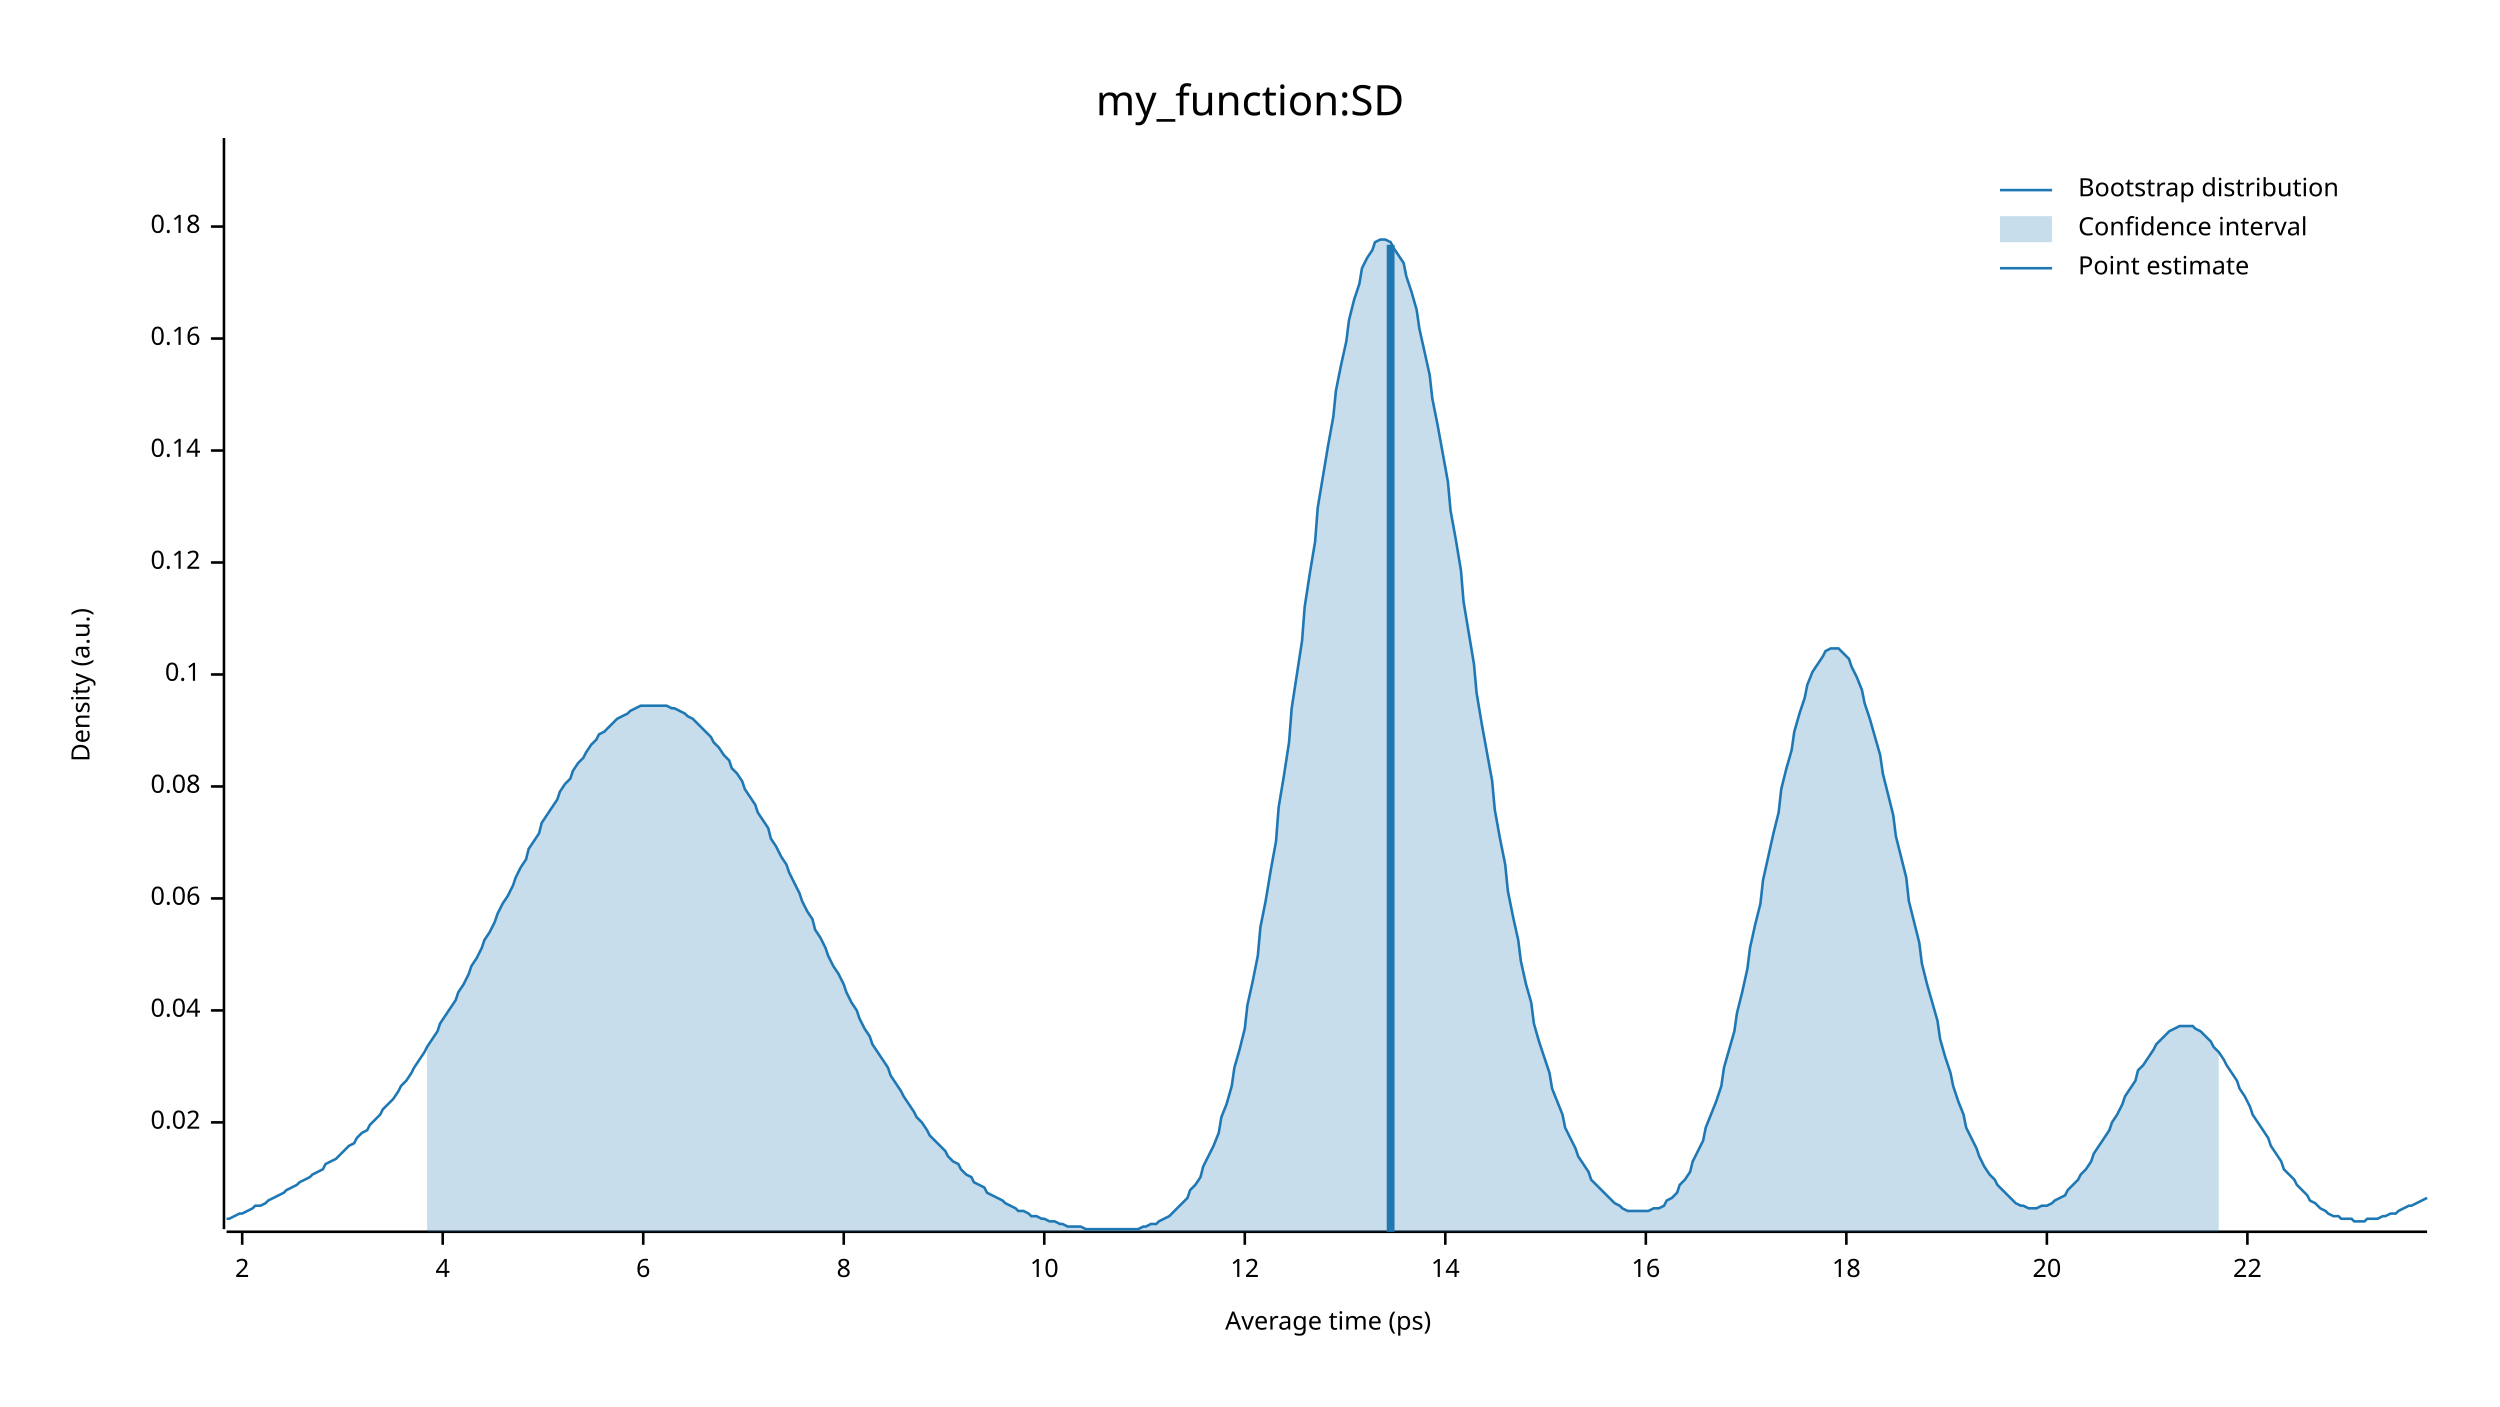
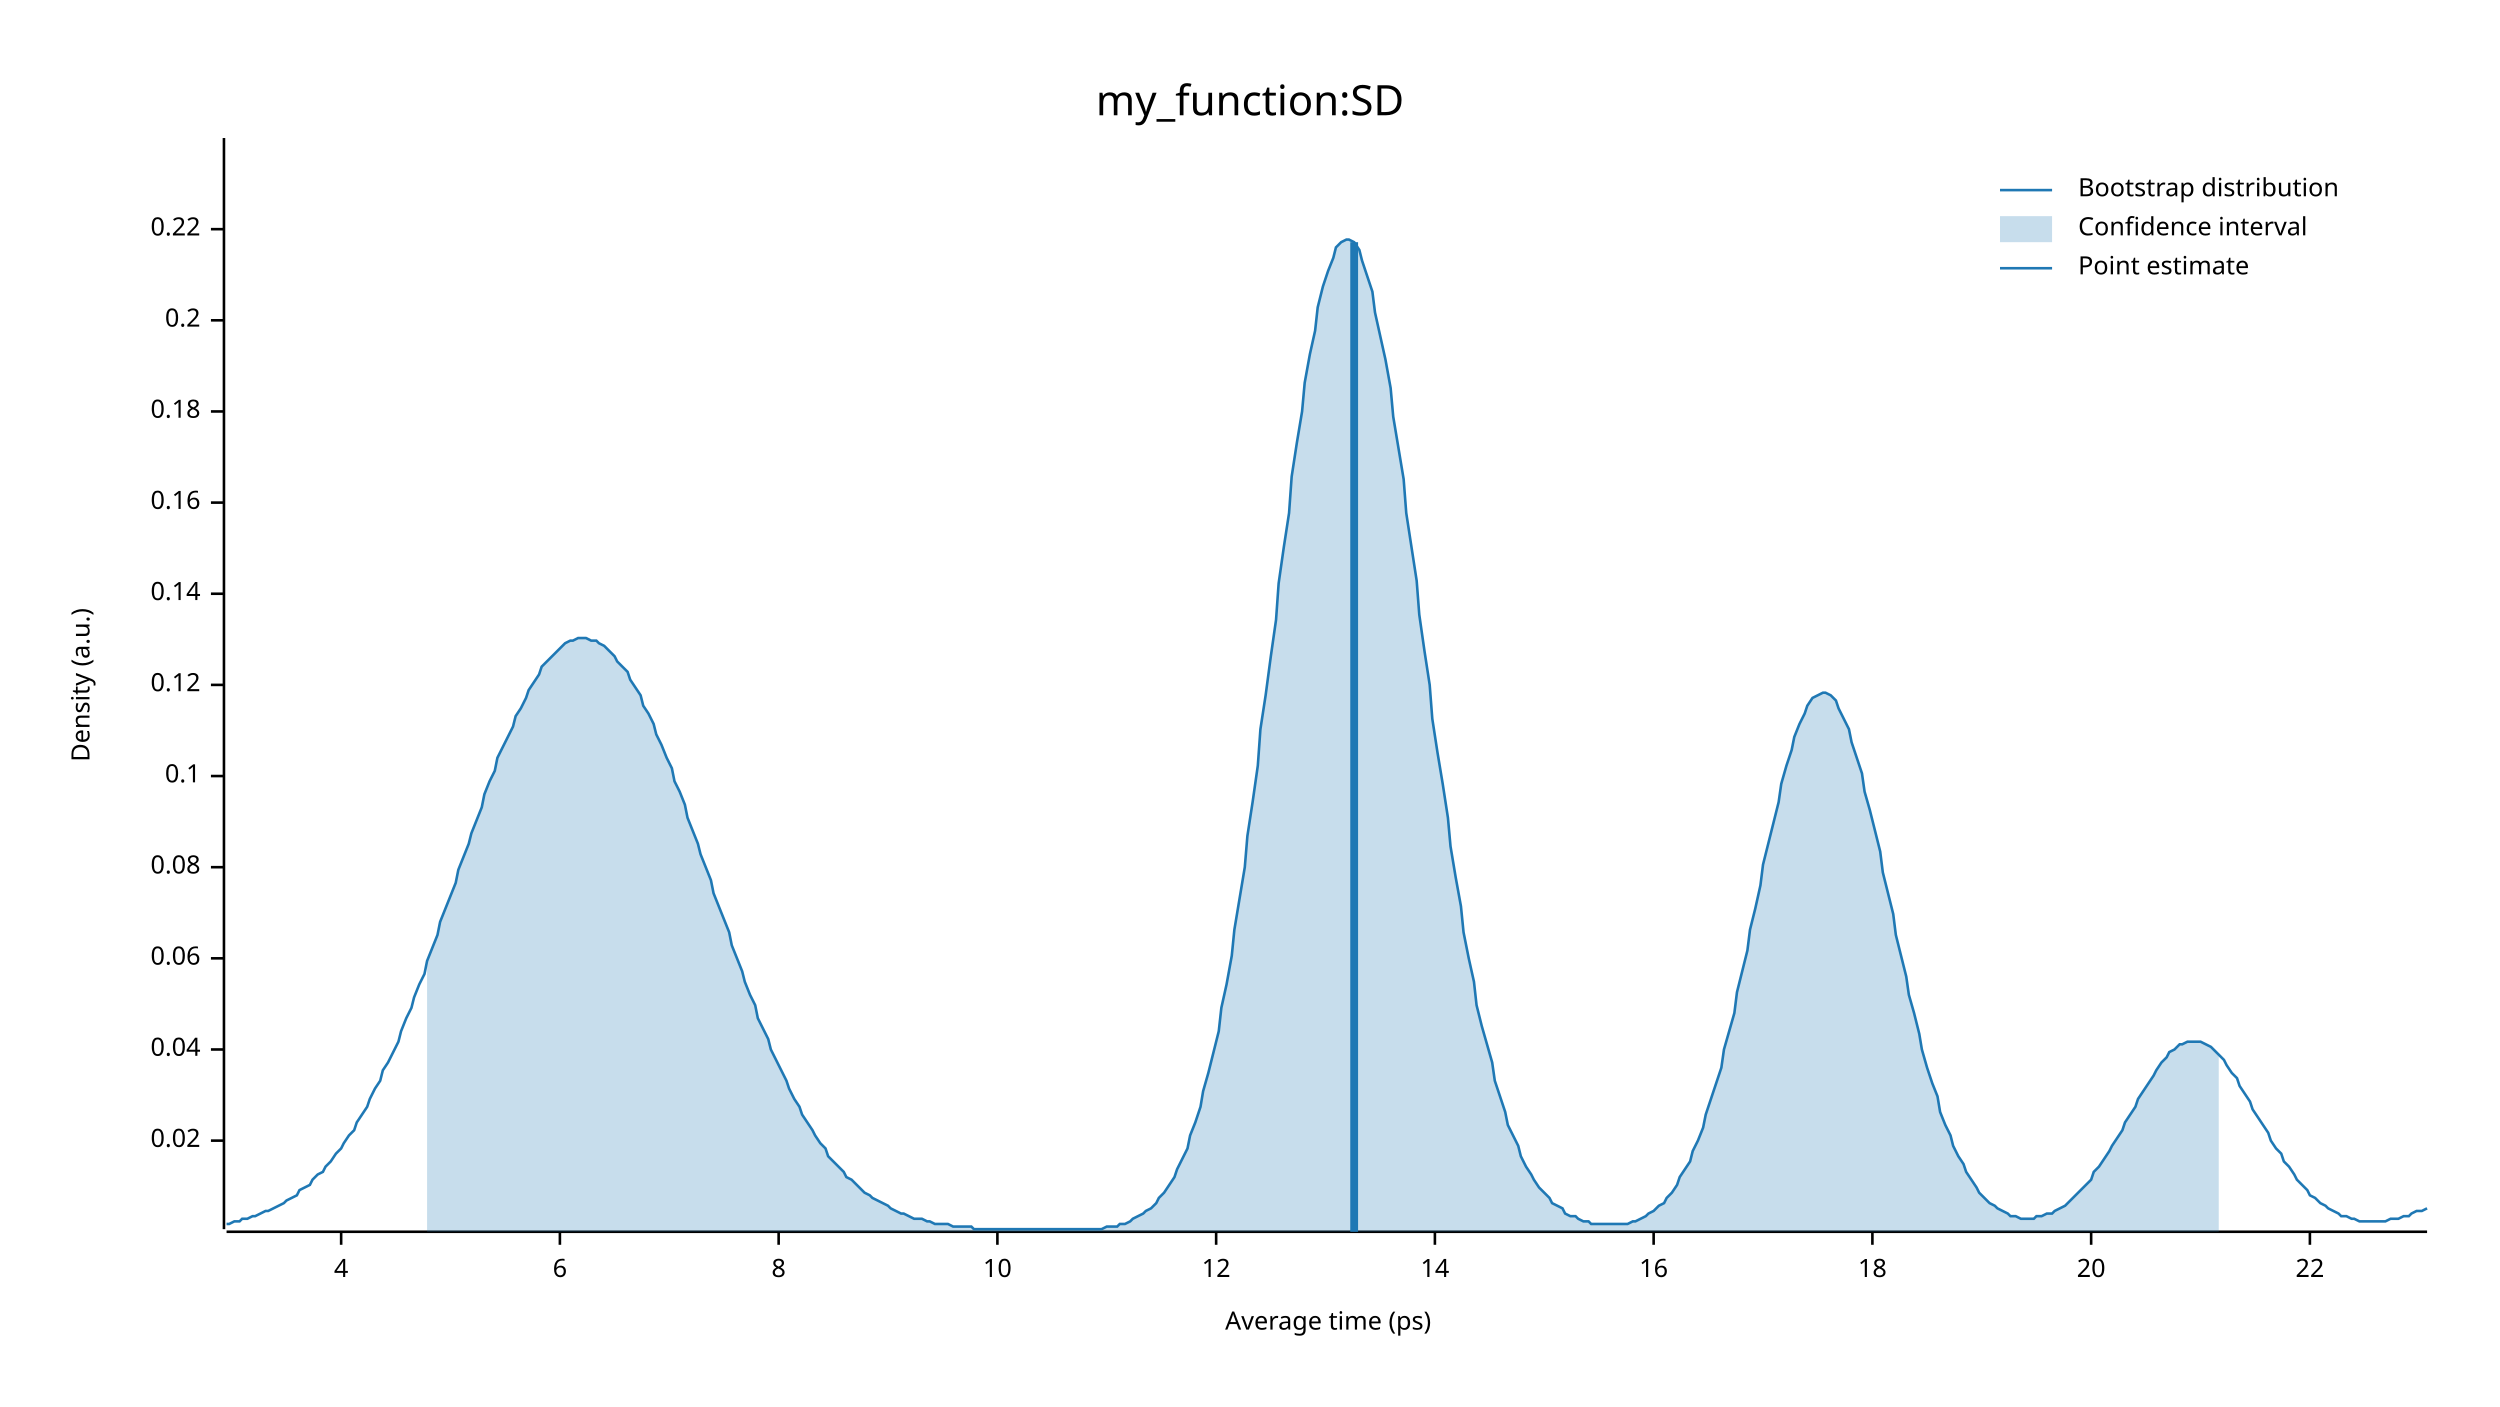
<svg xmlns="http://www.w3.org/2000/svg" width="960" height="540" viewBox="0 0 960 540">
  <text x="480" y="32" dy="0.76em" text-anchor="middle" font-family="sans-serif" font-size="16.129" opacity="1" fill="#000000">
my_function:SD
</text>
  <text x="27" y="263" dy="0.76em" text-anchor="middle" font-family="sans-serif" font-size="9.677" opacity="1" fill="#000000" transform="rotate(270, 27, 263)">
Density (a.u.)
</text>
  <text x="510" y="513" dy="-0.5ex" text-anchor="middle" font-family="sans-serif" font-size="9.677" opacity="1" fill="#000000">
Average time (ps)
</text>
  <polyline fill="none" opacity="1" stroke="#000000" stroke-width="1" points="86,53 86,472 " />
-   <text x="77" y="431" dy="0.5ex" text-anchor="end" font-family="sans-serif" font-size="9.677" opacity="1" fill="#000000">
+   <text x="77" y="438" dy="0.5ex" text-anchor="end" font-family="sans-serif" font-size="9.677" opacity="1" fill="#000000">
0.02
</text>
-   <polyline fill="none" opacity="1" stroke="#000000" stroke-width="1" points="81,431 86,431 " />
-   <text x="77" y="388" dy="0.5ex" text-anchor="end" font-family="sans-serif" font-size="9.677" opacity="1" fill="#000000">
+   <polyline fill="none" opacity="1" stroke="#000000" stroke-width="1" points="81,438 86,438 " />
+   <text x="77" y="403" dy="0.5ex" text-anchor="end" font-family="sans-serif" font-size="9.677" opacity="1" fill="#000000">
0.04
</text>
-   <polyline fill="none" opacity="1" stroke="#000000" stroke-width="1" points="81,388 86,388 " />
-   <text x="77" y="345" dy="0.5ex" text-anchor="end" font-family="sans-serif" font-size="9.677" opacity="1" fill="#000000">
+   <polyline fill="none" opacity="1" stroke="#000000" stroke-width="1" points="81,403 86,403 " />
+   <text x="77" y="368" dy="0.5ex" text-anchor="end" font-family="sans-serif" font-size="9.677" opacity="1" fill="#000000">
0.06
</text>
-   <polyline fill="none" opacity="1" stroke="#000000" stroke-width="1" points="81,345 86,345 " />
-   <text x="77" y="302" dy="0.5ex" text-anchor="end" font-family="sans-serif" font-size="9.677" opacity="1" fill="#000000">
+   <polyline fill="none" opacity="1" stroke="#000000" stroke-width="1" points="81,368 86,368 " />
+   <text x="77" y="333" dy="0.5ex" text-anchor="end" font-family="sans-serif" font-size="9.677" opacity="1" fill="#000000">
0.08
</text>
-   <polyline fill="none" opacity="1" stroke="#000000" stroke-width="1" points="81,302 86,302 " />
-   <text x="77" y="259" dy="0.5ex" text-anchor="end" font-family="sans-serif" font-size="9.677" opacity="1" fill="#000000">
+   <polyline fill="none" opacity="1" stroke="#000000" stroke-width="1" points="81,333 86,333 " />
+   <text x="77" y="298" dy="0.5ex" text-anchor="end" font-family="sans-serif" font-size="9.677" opacity="1" fill="#000000">
0.1
</text>
-   <polyline fill="none" opacity="1" stroke="#000000" stroke-width="1" points="81,259 86,259 " />
-   <text x="77" y="216" dy="0.5ex" text-anchor="end" font-family="sans-serif" font-size="9.677" opacity="1" fill="#000000">
+   <polyline fill="none" opacity="1" stroke="#000000" stroke-width="1" points="81,298 86,298 " />
+   <text x="77" y="263" dy="0.5ex" text-anchor="end" font-family="sans-serif" font-size="9.677" opacity="1" fill="#000000">
0.12
</text>
-   <polyline fill="none" opacity="1" stroke="#000000" stroke-width="1" points="81,216 86,216 " />
-   <text x="77" y="173" dy="0.5ex" text-anchor="end" font-family="sans-serif" font-size="9.677" opacity="1" fill="#000000">
+   <polyline fill="none" opacity="1" stroke="#000000" stroke-width="1" points="81,263 86,263 " />
+   <text x="77" y="228" dy="0.5ex" text-anchor="end" font-family="sans-serif" font-size="9.677" opacity="1" fill="#000000">
0.14
</text>
-   <polyline fill="none" opacity="1" stroke="#000000" stroke-width="1" points="81,173 86,173 " />
-   <text x="77" y="130" dy="0.5ex" text-anchor="end" font-family="sans-serif" font-size="9.677" opacity="1" fill="#000000">
+   <polyline fill="none" opacity="1" stroke="#000000" stroke-width="1" points="81,228 86,228 " />
+   <text x="77" y="193" dy="0.5ex" text-anchor="end" font-family="sans-serif" font-size="9.677" opacity="1" fill="#000000">
0.16
</text>
-   <polyline fill="none" opacity="1" stroke="#000000" stroke-width="1" points="81,130 86,130 " />
-   <text x="77" y="87" dy="0.5ex" text-anchor="end" font-family="sans-serif" font-size="9.677" opacity="1" fill="#000000">
+   <polyline fill="none" opacity="1" stroke="#000000" stroke-width="1" points="81,193 86,193 " />
+   <text x="77" y="158" dy="0.5ex" text-anchor="end" font-family="sans-serif" font-size="9.677" opacity="1" fill="#000000">
0.18
</text>
-   <polyline fill="none" opacity="1" stroke="#000000" stroke-width="1" points="81,87 86,87 " />
+   <polyline fill="none" opacity="1" stroke="#000000" stroke-width="1" points="81,158 86,158 " />
+   <text x="77" y="123" dy="0.5ex" text-anchor="end" font-family="sans-serif" font-size="9.677" opacity="1" fill="#000000">
+ 0.2
+ </text>
+   <polyline fill="none" opacity="1" stroke="#000000" stroke-width="1" points="81,123 86,123 " />
+   <text x="77" y="88" dy="0.5ex" text-anchor="end" font-family="sans-serif" font-size="9.677" opacity="1" fill="#000000">
+ 0.22
+ </text>
+   <polyline fill="none" opacity="1" stroke="#000000" stroke-width="1" points="81,88 86,88 " />
  <polyline fill="none" opacity="1" stroke="#000000" stroke-width="1" points="87,473 932,473 " />
-   <text x="93" y="483" dy="0.76em" text-anchor="middle" font-family="sans-serif" font-size="9.677" opacity="1" fill="#000000">
- 2
- </text>
-   <polyline fill="none" opacity="1" stroke="#000000" stroke-width="1" points="93,473 93,478 " />
-   <text x="170" y="483" dy="0.76em" text-anchor="middle" font-family="sans-serif" font-size="9.677" opacity="1" fill="#000000">
+   <text x="131" y="483" dy="0.76em" text-anchor="middle" font-family="sans-serif" font-size="9.677" opacity="1" fill="#000000">
4
</text>
-   <polyline fill="none" opacity="1" stroke="#000000" stroke-width="1" points="170,473 170,478 " />
-   <text x="247" y="483" dy="0.76em" text-anchor="middle" font-family="sans-serif" font-size="9.677" opacity="1" fill="#000000">
+   <polyline fill="none" opacity="1" stroke="#000000" stroke-width="1" points="131,473 131,478 " />
+   <text x="215" y="483" dy="0.76em" text-anchor="middle" font-family="sans-serif" font-size="9.677" opacity="1" fill="#000000">
6
</text>
-   <polyline fill="none" opacity="1" stroke="#000000" stroke-width="1" points="247,473 247,478 " />
-   <text x="324" y="483" dy="0.76em" text-anchor="middle" font-family="sans-serif" font-size="9.677" opacity="1" fill="#000000">
+   <polyline fill="none" opacity="1" stroke="#000000" stroke-width="1" points="215,473 215,478 " />
+   <text x="299" y="483" dy="0.76em" text-anchor="middle" font-family="sans-serif" font-size="9.677" opacity="1" fill="#000000">
8
</text>
-   <polyline fill="none" opacity="1" stroke="#000000" stroke-width="1" points="324,473 324,478 " />
-   <text x="401" y="483" dy="0.76em" text-anchor="middle" font-family="sans-serif" font-size="9.677" opacity="1" fill="#000000">
+   <polyline fill="none" opacity="1" stroke="#000000" stroke-width="1" points="299,473 299,478 " />
+   <text x="383" y="483" dy="0.76em" text-anchor="middle" font-family="sans-serif" font-size="9.677" opacity="1" fill="#000000">
10
</text>
-   <polyline fill="none" opacity="1" stroke="#000000" stroke-width="1" points="401,473 401,478 " />
-   <text x="478" y="483" dy="0.76em" text-anchor="middle" font-family="sans-serif" font-size="9.677" opacity="1" fill="#000000">
+   <polyline fill="none" opacity="1" stroke="#000000" stroke-width="1" points="383,473 383,478 " />
+   <text x="467" y="483" dy="0.76em" text-anchor="middle" font-family="sans-serif" font-size="9.677" opacity="1" fill="#000000">
12
</text>
-   <polyline fill="none" opacity="1" stroke="#000000" stroke-width="1" points="478,473 478,478 " />
-   <text x="555" y="483" dy="0.76em" text-anchor="middle" font-family="sans-serif" font-size="9.677" opacity="1" fill="#000000">
+   <polyline fill="none" opacity="1" stroke="#000000" stroke-width="1" points="467,473 467,478 " />
+   <text x="551" y="483" dy="0.76em" text-anchor="middle" font-family="sans-serif" font-size="9.677" opacity="1" fill="#000000">
14
</text>
-   <polyline fill="none" opacity="1" stroke="#000000" stroke-width="1" points="555,473 555,478 " />
-   <text x="632" y="483" dy="0.76em" text-anchor="middle" font-family="sans-serif" font-size="9.677" opacity="1" fill="#000000">
+   <polyline fill="none" opacity="1" stroke="#000000" stroke-width="1" points="551,473 551,478 " />
+   <text x="635" y="483" dy="0.76em" text-anchor="middle" font-family="sans-serif" font-size="9.677" opacity="1" fill="#000000">
16
</text>
-   <polyline fill="none" opacity="1" stroke="#000000" stroke-width="1" points="632,473 632,478 " />
-   <text x="709" y="483" dy="0.76em" text-anchor="middle" font-family="sans-serif" font-size="9.677" opacity="1" fill="#000000">
+   <polyline fill="none" opacity="1" stroke="#000000" stroke-width="1" points="635,473 635,478 " />
+   <text x="719" y="483" dy="0.76em" text-anchor="middle" font-family="sans-serif" font-size="9.677" opacity="1" fill="#000000">
18
</text>
-   <polyline fill="none" opacity="1" stroke="#000000" stroke-width="1" points="709,473 709,478 " />
-   <text x="786" y="483" dy="0.76em" text-anchor="middle" font-family="sans-serif" font-size="9.677" opacity="1" fill="#000000">
+   <polyline fill="none" opacity="1" stroke="#000000" stroke-width="1" points="719,473 719,478 " />
+   <text x="803" y="483" dy="0.76em" text-anchor="middle" font-family="sans-serif" font-size="9.677" opacity="1" fill="#000000">
20
</text>
-   <polyline fill="none" opacity="1" stroke="#000000" stroke-width="1" points="786,473 786,478 " />
-   <text x="863" y="483" dy="0.76em" text-anchor="middle" font-family="sans-serif" font-size="9.677" opacity="1" fill="#000000">
+   <polyline fill="none" opacity="1" stroke="#000000" stroke-width="1" points="803,473 803,478 " />
+   <text x="887" y="483" dy="0.76em" text-anchor="middle" font-family="sans-serif" font-size="9.677" opacity="1" fill="#000000">
22
</text>
-   <polyline fill="none" opacity="1" stroke="#000000" stroke-width="1" points="863,473 863,478 " />
-   <polyline fill="none" opacity="1" stroke="#1F78B4" stroke-width="1" points="87,468 88,468 90,467 92,466 93,466 95,465 97,464 98,463 100,463 102,462 103,461 105,460 107,459 109,458 110,457 112,456 114,455 115,454 117,453 119,452 120,451 122,450 124,449 125,447 127,446 129,445 131,443 132,442 134,440 136,439 137,437 139,435 141,434 142,432 144,430 146,428 147,426 149,424 151,422 153,419 154,417 156,415 158,412 159,410 161,407 163,404 164,402 166,399 168,396 169,393 171,390 173,387 175,384 176,381 178,378 180,374 181,371 183,368 185,364 186,361 188,358 190,354 191,351 193,347 195,344 197,340 198,337 200,333 202,330 203,326 205,323 207,320 208,316 210,313 212,310 214,307 215,304 217,301 219,299 220,296 222,293 224,291 225,289 227,286 229,284 230,282 232,281 234,279 236,277 237,276 239,275 241,274 242,273 244,272 246,271 247,271 249,271 251,271 252,271 254,271 256,271 258,272 259,272 261,273 263,274 264,275 266,276 268,278 269,279 271,281 273,283 274,285 276,287 278,290 280,292 281,295 283,297 285,300 286,303 288,306 290,309 291,312 293,315 295,318 296,322 298,325 300,329 302,332 303,335 305,339 307,343 308,346 310,350 312,353 313,357 315,360 317,364 318,367 320,371 322,374 324,378 325,381 327,385 329,388 330,391 332,395 334,398 335,401 337,404 339,407 341,410 342,413 344,416 346,419 347,421 349,424 351,427 352,429 354,431 356,434 357,436 359,438 361,440 363,442 364,444 366,446 368,447 369,449 371,451 373,452 374,454 376,455 378,456 379,458 381,459 383,460 385,461 386,462 388,463 390,464 391,465 393,465 395,466 396,467 398,467 400,468 401,468 403,469 405,469 407,470 408,470 410,471 412,471 413,471 415,471 417,472 418,472 420,472 422,472 423,472 425,472 427,472 429,472 430,472 432,472 434,472 435,472 437,472 439,471 440,471 442,470 444,470 445,469 447,468 449,467 451,465 452,464 454,462 456,460 457,457 459,455 461,452 462,448 464,444 466,440 468,435 469,429 471,424 473,417 474,410 476,403 478,395 479,386 481,377 483,367 484,356 486,346 488,334 490,323 491,310 493,298 495,285 496,272 498,259 500,246 501,233 503,220 505,208 506,195 508,183 510,171 512,160 513,150 515,140 517,131 518,123 520,115 522,109 523,103 525,99 527,96 528,93 530,92 532,92 534,93 535,95 537,98 539,101 540,106 542,112 544,119 545,126 547,135 549,144 550,153 552,163 554,174 556,185 557,196 559,207 561,219 562,231 564,243 566,255 567,266 569,278 571,289 573,300 574,311 576,322 578,332 579,342 581,352 583,361 584,369 586,378 588,385 589,393 591,400 593,406 595,412 596,418 598,423 600,428 601,433 603,437 605,441 606,444 608,447 610,450 611,453 613,455 615,457 617,459 618,460 620,462 622,463 623,464 625,465 627,465 628,465 630,465 632,465 633,465 635,464 637,464 639,463 640,461 642,460 644,458 645,455 647,453 649,450 650,446 652,442 654,438 655,433 657,428 659,423 661,417 662,410 664,403 666,396 667,389 669,381 671,372 672,364 674,355 676,347 677,338 679,329 681,320 683,312 684,303 686,295 688,288 689,281 691,274 693,268 694,263 696,258 698,255 700,252 701,250 703,249 705,249 706,249 708,251 710,253 711,256 713,260 715,265 716,270 718,276 720,283 722,290 723,297 725,305 727,313 728,321 730,329 732,337 733,346 735,354 737,362 738,370 740,378 742,385 744,392 745,399 747,406 749,412 750,417 752,423 754,428 755,433 757,437 759,441 760,444 762,448 764,451 766,453 767,455 769,457 771,459 772,460 774,462 776,463 777,463 779,464 781,464 782,464 784,463 786,463 788,462 789,461 791,460 793,459 794,457 796,455 798,453 799,451 801,449 803,446 804,443 806,440 808,437 810,434 811,431 813,428 815,424 816,421 818,418 820,415 821,411 823,409 825,406 827,403 828,401 830,399 832,397 833,396 835,395 837,394 838,394 840,394 842,394 843,395 845,396 847,398 849,400 850,402 852,404 854,407 855,409 857,412 859,415 860,418 862,421 864,425 865,428 867,431 869,434 871,437 872,440 874,443 876,446 877,449 879,451 881,453 882,455 884,457 886,459 887,461 889,462 891,464 893,465 894,466 896,467 898,467 899,468 901,468 903,468 904,469 906,469 908,469 909,468 911,468 913,468 915,467 916,467 918,466 920,466 921,465 923,464 925,463 926,463 928,462 930,461 932,460 " />
-   <polygon opacity="0.25" fill="#1F78B4" points="164,402 166,399 168,396 169,393 171,390 173,387 175,384 176,381 178,378 180,374 181,371 183,368 185,364 186,361 188,358 190,354 191,351 193,347 195,344 197,340 198,337 200,333 202,330 203,326 205,323 207,320 208,316 210,313 212,310 214,307 215,304 217,301 219,299 220,296 222,293 224,291 225,289 227,286 229,284 230,282 232,281 234,279 236,277 237,276 239,275 241,274 242,273 244,272 246,271 247,271 249,271 251,271 252,271 254,271 256,271 258,272 259,272 261,273 263,274 264,275 266,276 268,278 269,279 271,281 273,283 274,285 276,287 278,290 280,292 281,295 283,297 285,300 286,303 288,306 290,309 291,312 293,315 295,318 296,322 298,325 300,329 302,332 303,335 305,339 307,343 308,346 310,350 312,353 313,357 315,360 317,364 318,367 320,371 322,374 324,378 325,381 327,385 329,388 330,391 332,395 334,398 335,401 337,404 339,407 341,410 342,413 344,416 346,419 347,421 349,424 351,427 352,429 354,431 356,434 357,436 359,438 361,440 363,442 364,444 366,446 368,447 369,449 371,451 373,452 374,454 376,455 378,456 379,458 381,459 383,460 385,461 386,462 388,463 390,464 391,465 393,465 395,466 396,467 398,467 400,468 401,468 403,469 405,469 407,470 408,470 410,471 412,471 413,471 415,471 417,472 418,472 420,472 422,472 423,472 425,472 427,472 429,472 430,472 432,472 434,472 435,472 437,472 439,471 440,471 442,470 444,470 445,469 447,468 449,467 451,465 452,464 454,462 456,460 457,457 459,455 461,452 462,448 464,444 466,440 468,435 469,429 471,424 473,417 474,410 476,403 478,395 479,386 481,377 483,367 484,356 486,346 488,334 490,323 491,310 493,298 495,285 496,272 498,259 500,246 501,233 503,220 505,208 506,195 508,183 510,171 512,160 513,150 515,140 517,131 518,123 520,115 522,109 523,103 525,99 527,96 528,93 530,92 532,92 534,93 535,95 537,98 539,101 540,106 542,112 544,119 545,126 547,135 549,144 550,153 552,163 554,174 556,185 557,196 559,207 561,219 562,231 564,243 566,255 567,266 569,278 571,289 573,300 574,311 576,322 578,332 579,342 581,352 583,361 584,369 586,378 588,385 589,393 591,400 593,406 595,412 596,418 598,423 600,428 601,433 603,437 605,441 606,444 608,447 610,450 611,453 613,455 615,457 617,459 618,460 620,462 622,463 623,464 625,465 627,465 628,465 630,465 632,465 633,465 635,464 637,464 639,463 640,461 642,460 644,458 645,455 647,453 649,450 650,446 652,442 654,438 655,433 657,428 659,423 661,417 662,410 664,403 666,396 667,389 669,381 671,372 672,364 674,355 676,347 677,338 679,329 681,320 683,312 684,303 686,295 688,288 689,281 691,274 693,268 694,263 696,258 698,255 700,252 701,250 703,249 705,249 706,249 708,251 710,253 711,256 713,260 715,265 716,270 718,276 720,283 722,290 723,297 725,305 727,313 728,321 730,329 732,337 733,346 735,354 737,362 738,370 740,378 742,385 744,392 745,399 747,406 749,412 750,417 752,423 754,428 755,433 757,437 759,441 760,444 762,448 764,451 766,453 767,455 769,457 771,459 772,460 774,462 776,463 777,463 779,464 781,464 782,464 784,463 786,463 788,462 789,461 791,460 793,459 794,457 796,455 798,453 799,451 801,449 803,446 804,443 806,440 808,437 810,434 811,431 813,428 815,424 816,421 818,418 820,415 821,411 823,409 825,406 827,403 828,401 830,399 832,397 833,396 835,395 837,394 838,394 840,394 842,394 843,395 845,396 847,398 849,400 850,402 852,404 852,473 164,473 " />
-   <polyline fill="none" opacity="1" stroke="#1F78B4" stroke-width="3" points="534,473 534,94 " />
+   <polyline fill="none" opacity="1" stroke="#000000" stroke-width="1" points="887,473 887,478 " />
+   <polyline fill="none" opacity="1" stroke="#1F78B4" stroke-width="1" points="87,470 88,470 90,469 92,469 93,468 95,468 97,467 98,467 100,466 102,465 103,465 105,464 107,463 109,462 110,461 112,460 114,459 115,457 117,456 119,455 120,453 122,451 124,450 125,448 127,446 129,443 131,441 132,439 134,436 136,434 137,431 139,428 141,425 142,422 144,418 146,415 147,411 149,408 151,404 153,400 154,396 156,391 158,387 159,383 161,378 163,374 164,369 166,364 168,359 169,354 171,349 173,344 175,339 176,334 178,329 180,324 181,320 183,315 185,310 186,305 188,300 190,296 191,291 193,287 195,283 197,279 198,275 200,272 202,268 203,265 205,262 207,259 208,256 210,254 212,252 214,250 215,249 217,247 219,246 220,246 222,245 224,245 225,245 227,246 229,246 230,247 232,248 234,250 236,252 237,254 239,256 241,258 242,261 244,264 246,267 247,271 249,274 251,278 252,282 254,286 256,291 258,295 259,300 261,304 263,309 264,314 266,319 268,324 269,328 271,333 273,338 274,343 276,348 278,353 280,358 281,363 283,368 285,373 286,377 288,382 290,386 291,391 293,395 295,399 296,403 298,407 300,411 302,415 303,418 305,422 307,425 308,428 310,431 312,434 313,436 315,439 317,441 318,444 320,446 322,448 324,450 325,452 327,453 329,455 330,456 332,458 334,459 335,460 337,461 339,462 341,463 342,464 344,465 346,466 347,466 349,467 351,468 352,468 354,468 356,469 357,469 359,470 361,470 363,470 364,470 366,471 368,471 369,471 371,471 373,471 374,472 376,472 378,472 379,472 381,472 383,472 385,472 386,472 388,472 390,472 391,472 393,472 395,472 396,472 398,472 400,472 401,472 403,472 405,472 407,472 408,472 410,472 412,472 413,472 415,472 417,472 418,472 420,472 422,472 423,472 425,471 427,471 429,471 430,470 432,470 434,469 435,468 437,467 439,466 440,465 442,464 444,462 445,460 447,458 449,455 451,452 452,449 454,445 456,441 457,436 459,431 461,425 462,419 464,412 466,404 468,396 469,387 471,378 473,367 474,357 476,345 478,333 479,321 481,308 483,294 484,280 486,267 488,252 490,238 491,224 493,210 495,197 496,183 498,170 500,158 501,147 503,136 505,127 506,118 508,110 510,104 512,99 513,95 515,93 517,92 518,92 520,93 522,96 523,100 525,106 527,112 528,120 530,129 532,138 534,149 535,160 537,172 539,184 540,197 542,210 544,223 545,236 547,250 549,263 550,276 552,289 554,301 556,314 557,325 559,337 561,348 562,358 564,368 566,377 567,386 569,394 571,401 573,408 574,415 576,421 578,427 579,432 581,436 583,440 584,444 586,448 588,451 589,453 591,456 593,458 595,460 596,462 598,463 600,464 601,466 603,467 605,467 606,468 608,469 610,469 611,470 613,470 615,470 617,470 618,470 620,470 622,470 623,470 625,470 627,469 628,469 630,468 632,467 633,466 635,465 637,463 639,462 640,460 642,458 644,455 645,452 647,449 649,446 650,442 652,438 654,433 655,428 657,422 659,416 661,410 662,403 664,396 666,389 667,381 669,373 671,365 672,357 674,349 676,340 677,332 679,324 681,316 683,308 684,301 686,294 688,288 689,283 691,278 693,274 694,271 696,268 698,267 700,266 701,266 703,267 705,269 706,272 708,276 710,280 711,285 713,291 715,297 716,304 718,311 720,319 722,327 723,335 725,343 727,351 728,359 730,367 732,375 733,382 735,389 737,397 738,403 740,410 742,416 744,421 745,427 747,432 749,436 750,440 752,444 754,447 755,450 757,453 759,456 760,458 762,460 764,462 766,463 767,464 769,465 771,466 772,467 774,467 776,468 777,468 779,468 781,468 782,467 784,467 786,466 788,466 789,465 791,464 793,463 794,462 796,460 798,458 799,457 801,455 803,453 804,450 806,448 808,445 810,442 811,440 813,437 815,434 816,431 818,428 820,425 821,422 823,419 825,416 827,413 828,411 830,408 832,406 833,404 835,403 837,401 838,401 840,400 842,400 843,400 845,400 847,401 849,402 850,403 852,405 854,407 855,409 857,412 859,414 860,417 862,420 864,423 865,426 867,429 869,432 871,435 872,438 874,441 876,443 877,446 879,448 881,451 882,453 884,455 886,457 887,459 889,460 891,462 893,463 894,464 896,465 898,466 899,467 901,467 903,468 904,468 906,469 908,469 909,469 911,469 913,469 915,469 916,469 918,468 920,468 921,468 923,467 925,467 926,466 928,465 930,465 932,464 " />
+   <polygon opacity="0.25" fill="#1F78B4" points="164,369 166,364 168,359 169,354 171,349 173,344 175,339 176,334 178,329 180,324 181,320 183,315 185,310 186,305 188,300 190,296 191,291 193,287 195,283 197,279 198,275 200,272 202,268 203,265 205,262 207,259 208,256 210,254 212,252 214,250 215,249 217,247 219,246 220,246 222,245 224,245 225,245 227,246 229,246 230,247 232,248 234,250 236,252 237,254 239,256 241,258 242,261 244,264 246,267 247,271 249,274 251,278 252,282 254,286 256,291 258,295 259,300 261,304 263,309 264,314 266,319 268,324 269,328 271,333 273,338 274,343 276,348 278,353 280,358 281,363 283,368 285,373 286,377 288,382 290,386 291,391 293,395 295,399 296,403 298,407 300,411 302,415 303,418 305,422 307,425 308,428 310,431 312,434 313,436 315,439 317,441 318,444 320,446 322,448 324,450 325,452 327,453 329,455 330,456 332,458 334,459 335,460 337,461 339,462 341,463 342,464 344,465 346,466 347,466 349,467 351,468 352,468 354,468 356,469 357,469 359,470 361,470 363,470 364,470 366,471 368,471 369,471 371,471 373,471 374,472 376,472 378,472 379,472 381,472 383,472 385,472 386,472 388,472 390,472 391,472 393,472 395,472 396,472 398,472 400,472 401,472 403,472 405,472 407,472 408,472 410,472 412,472 413,472 415,472 417,472 418,472 420,472 422,472 423,472 425,471 427,471 429,471 430,470 432,470 434,469 435,468 437,467 439,466 440,465 442,464 444,462 445,460 447,458 449,455 451,452 452,449 454,445 456,441 457,436 459,431 461,425 462,419 464,412 466,404 468,396 469,387 471,378 473,367 474,357 476,345 478,333 479,321 481,308 483,294 484,280 486,267 488,252 490,238 491,224 493,210 495,197 496,183 498,170 500,158 501,147 503,136 505,127 506,118 508,110 510,104 512,99 513,95 515,93 517,92 518,92 520,93 522,96 523,100 525,106 527,112 528,120 530,129 532,138 534,149 535,160 537,172 539,184 540,197 542,210 544,223 545,236 547,250 549,263 550,276 552,289 554,301 556,314 557,325 559,337 561,348 562,358 564,368 566,377 567,386 569,394 571,401 573,408 574,415 576,421 578,427 579,432 581,436 583,440 584,444 586,448 588,451 589,453 591,456 593,458 595,460 596,462 598,463 600,464 601,466 603,467 605,467 606,468 608,469 610,469 611,470 613,470 615,470 617,470 618,470 620,470 622,470 623,470 625,470 627,469 628,469 630,468 632,467 633,466 635,465 637,463 639,462 640,460 642,458 644,455 645,452 647,449 649,446 650,442 652,438 654,433 655,428 657,422 659,416 661,410 662,403 664,396 666,389 667,381 669,373 671,365 672,357 674,349 676,340 677,332 679,324 681,316 683,308 684,301 686,294 688,288 689,283 691,278 693,274 694,271 696,268 698,267 700,266 701,266 703,267 705,269 706,272 708,276 710,280 711,285 713,291 715,297 716,304 718,311 720,319 722,327 723,335 725,343 727,351 728,359 730,367 732,375 733,382 735,389 737,397 738,403 740,410 742,416 744,421 745,427 747,432 749,436 750,440 752,444 754,447 755,450 757,453 759,456 760,458 762,460 764,462 766,463 767,464 769,465 771,466 772,467 774,467 776,468 777,468 779,468 781,468 782,467 784,467 786,466 788,466 789,465 791,464 793,463 794,462 796,460 798,458 799,457 801,455 803,453 804,450 806,448 808,445 810,442 811,440 813,437 815,434 816,431 818,428 820,425 821,422 823,419 825,416 827,413 828,411 830,408 832,406 833,404 835,403 837,401 838,401 840,400 842,400 843,400 845,400 847,401 849,402 850,403 852,405 852,473 164,473 " />
+   <polyline fill="none" opacity="1" stroke="#1F78B4" stroke-width="3" points="520,473 520,93 " />
  <text x="798" y="68" dy="0.76em" text-anchor="start" font-family="sans-serif" font-size="9.677" opacity="1" fill="#000000">
Bootstrap distribution
</text>
  <text x="798" y="83" dy="0.76em" text-anchor="start" font-family="sans-serif" font-size="9.677" opacity="1" fill="#000000">
Confidence interval
</text>
  <text x="798" y="98" dy="0.76em" text-anchor="start" font-family="sans-serif" font-size="9.677" opacity="1" fill="#000000">
Point estimate
</text>
  <polyline fill="none" opacity="1" stroke="#1F78B4" stroke-width="1" points="768,73 788,73 " />
  <rect x="768" y="83" width="20" height="10" opacity="0.25" fill="#1F78B4" stroke="none" />
  <polyline fill="none" opacity="1" stroke="#1F78B4" stroke-width="1" points="768,103 788,103 " />
</svg>
